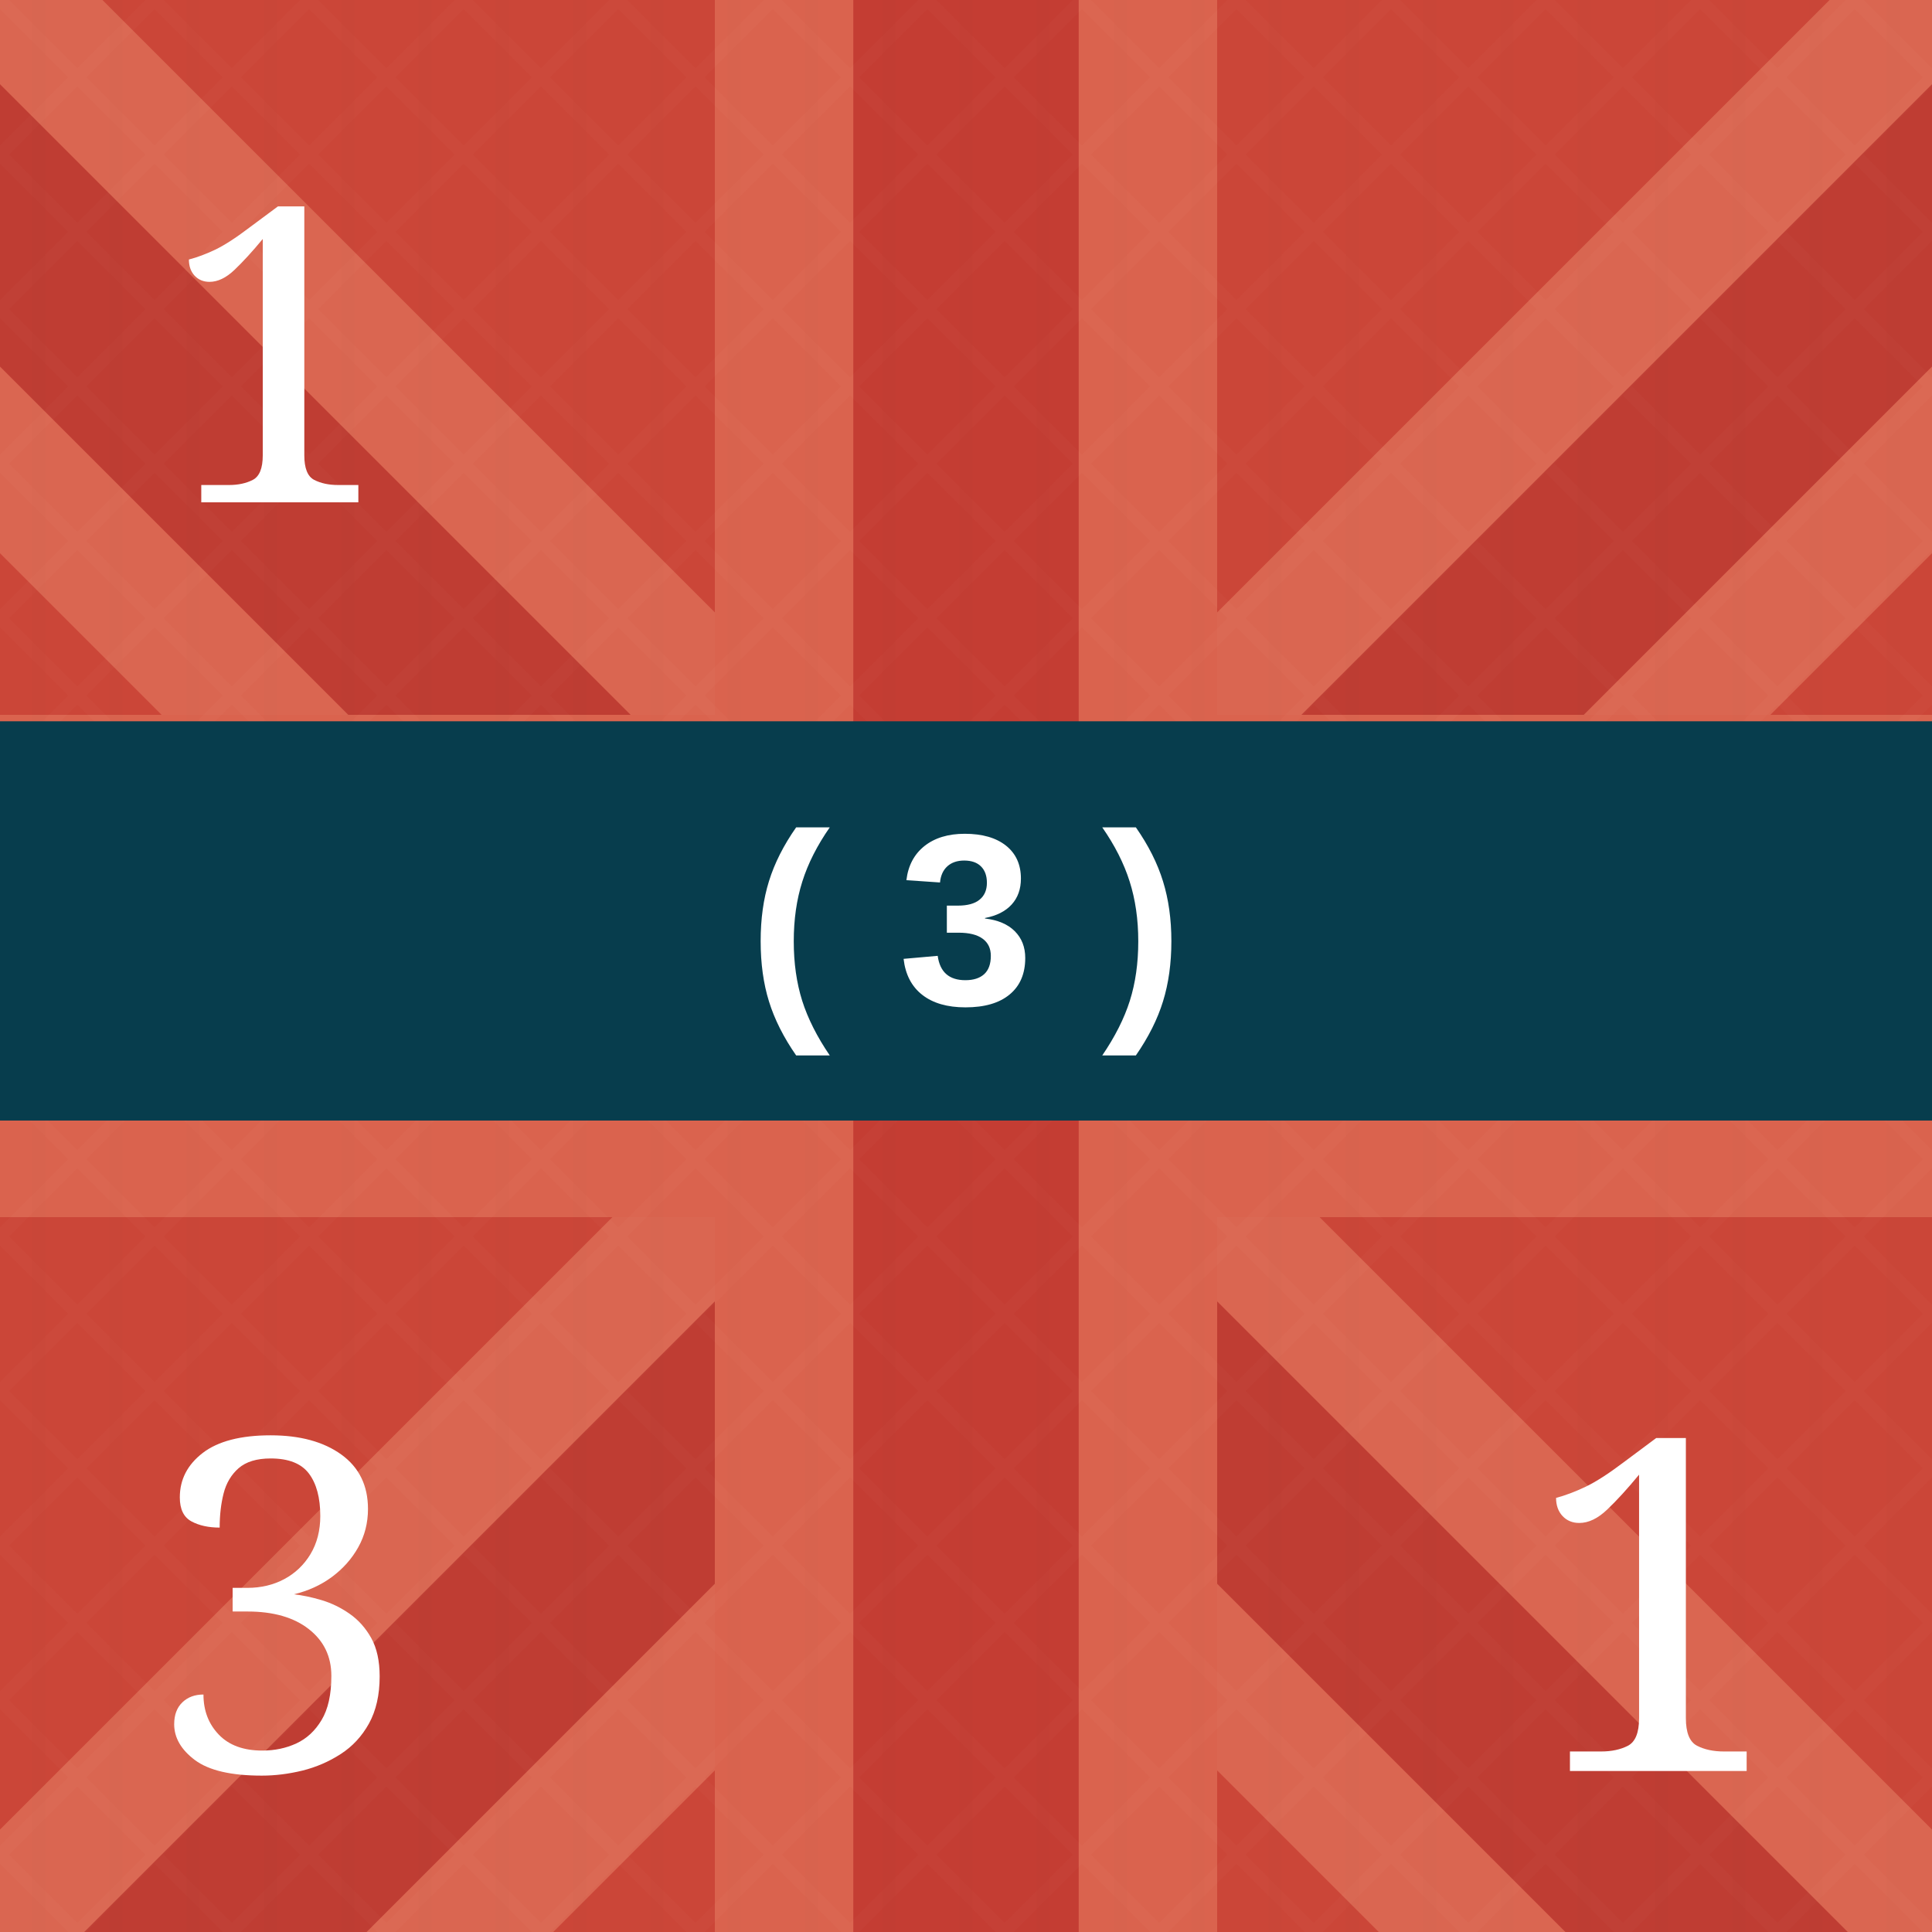
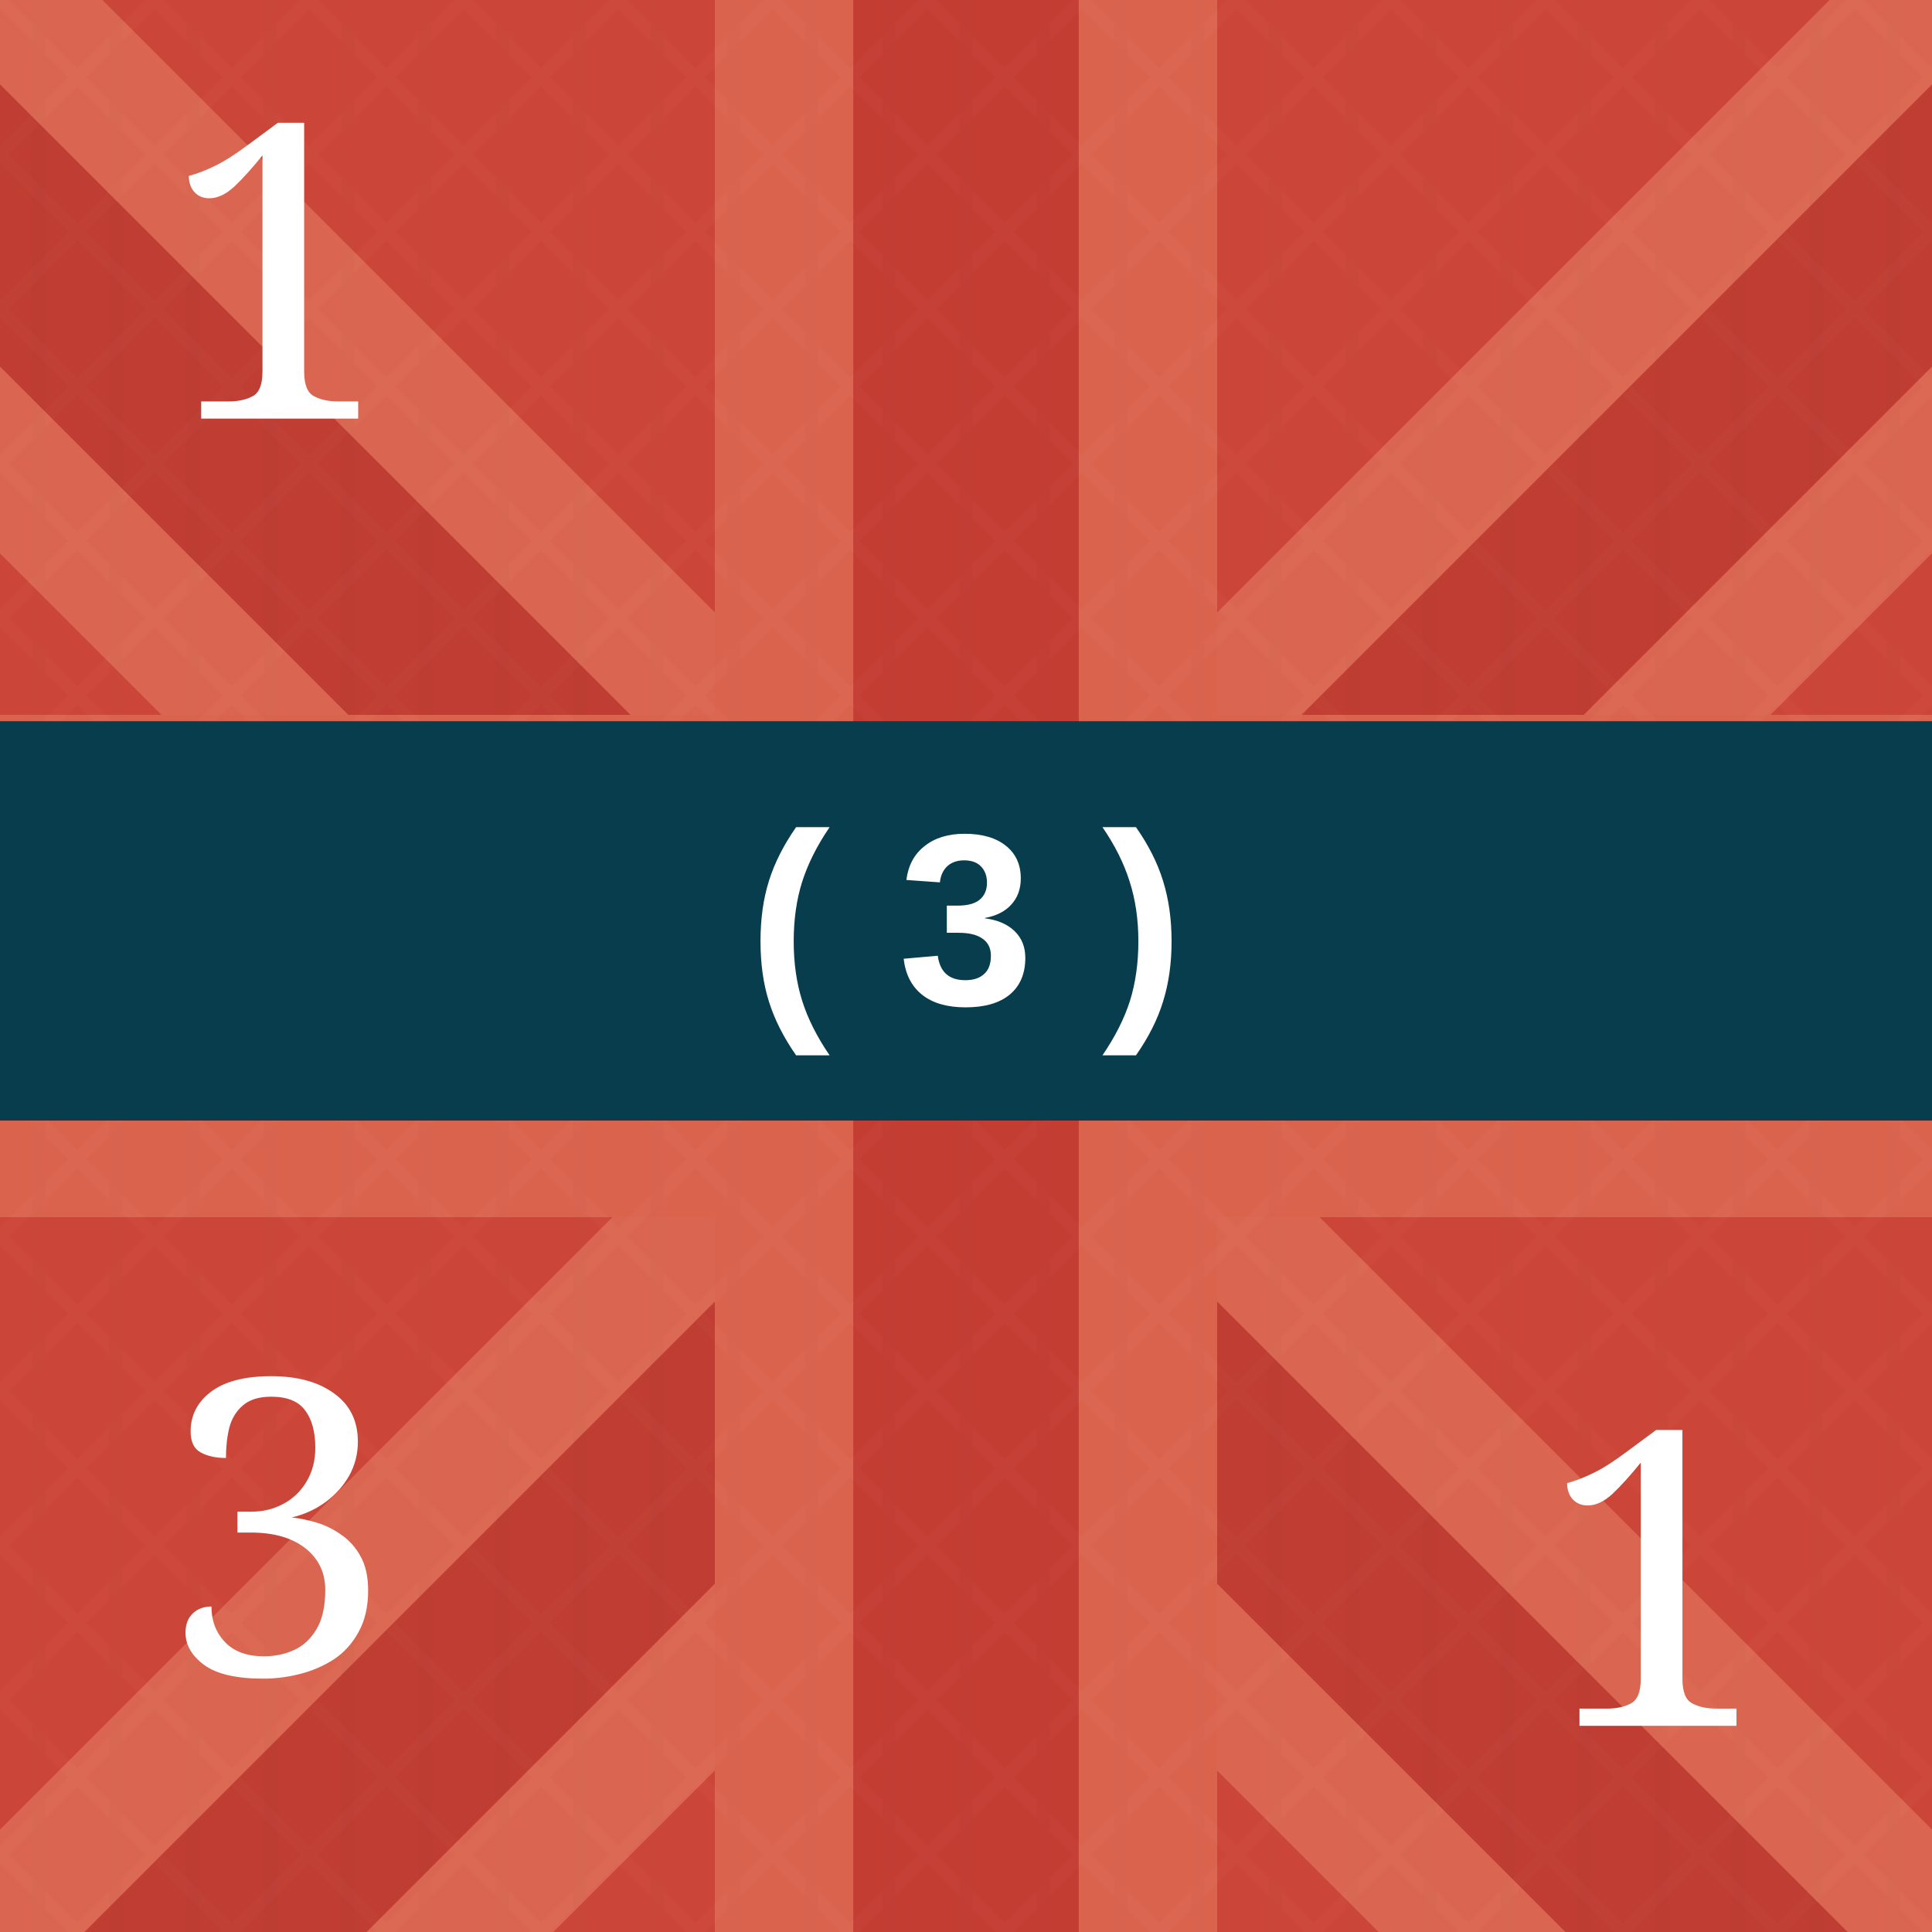
- <svg xmlns="http://www.w3.org/2000/svg" viewBox="0 0 300 300" role="img" aria-labelledby="title desc">
+ <svg xmlns="http://www.w3.org/2000/svg" viewBox="0 0 100 100" role="img" aria-labelledby="title desc">
  <defs>
-     <pattern id="blueTexture" width="18" height="18" patternUnits="userSpaceOnUse">
-       <rect width="18" height="18" fill="#083d4c" />
-       <path d="M0 3H18 M0 12H18" stroke="#b7d0c6" stroke-opacity=".11" stroke-width="1" />
-       <path d="M5 0V18 M14 0V18" stroke="#d3e0d2" stroke-opacity=".08" stroke-width="1" />
+     <pattern id="blueTexture" width="6" height="6" patternUnits="userSpaceOnUse">
+       <rect width="6" height="6" fill="#083d4c" />
+       <path d="M0 1H6 M0 4H6" stroke="#b7d0c6" stroke-opacity=".11" stroke-width="0.33" />
+       <path d="M1.67 0V6 M4.67 0V6" stroke="#d3e0d2" stroke-opacity=".08" stroke-width="0.33" />
    </pattern>
-     <pattern id="redTexture" width="24" height="24" patternUnits="userSpaceOnUse">
-       <rect width="24" height="24" fill="#d94234" />
-       <path d="M0 0L24 24M24 0L0 24" stroke="#ffc0a4" stroke-opacity=".14" stroke-width="2" />
-       <path d="M6 0V24M18 0V24" stroke="#831e22" stroke-opacity=".14" stroke-width="2" />
+     <pattern id="redTexture" width="8" height="8" patternUnits="userSpaceOnUse">
+       <rect width="8" height="8" fill="#d94234" />
+       <path d="M0 0L8 8M8 0L0 8" stroke="#ffc0a4" stroke-opacity=".14" stroke-width="0.67" />
+       <path d="M2 0V8M6 0V8" stroke="#831e22" stroke-opacity=".14" stroke-width="0.67" />
    </pattern>
-     <pattern id="blackTexture" width="12" height="12" patternUnits="userSpaceOnUse" patternTransform="rotate(35)">
-       <rect width="12" height="12" fill="#101214" />
-       <path d="M0 2H12" stroke="#6a6a6a" stroke-opacity=".35" stroke-width="1" />
+     <pattern id="blackTexture" width="4" height="4" patternUnits="userSpaceOnUse" patternTransform="rotate(35)">
+       <rect width="4" height="4" fill="#101214" />
+       <path d="M0 0.67H4" stroke="#6a6a6a" stroke-opacity=".35" stroke-width="0.33" />
    </pattern>
    <filter id="shadow" x="-15%" y="-15%" width="130%" height="130%">
-       <feDropShadow dx="0" dy="2" stdDeviation="2" flood-opacity=".38" />
+       <feDropShadow dx="0" dy="0.67" stdDeviation="0.67" flood-opacity=".38" />
    </filter>
  </defs>
-   <rect width="300" height="300" fill="#c84739" />
+   <rect width="100" height="100" fill="#c84739" />
  <g opacity=".42">
-     <path d="M-35 0L300 335M335 0L0 335" stroke="#f4a17f" stroke-width="72" />
-     <path d="M-35 0L300 335M335 0L0 335" stroke="#a82f2b" stroke-width="31" />
-     <path d="M150 0V300M0 150H300" stroke="#f29a78" stroke-width="78" />
-     <path d="M150 0V300M0 150H300" stroke="#b52f2c" stroke-width="35" />
+     <path d="M-11.67 0L100 111.67M111.67 0L0 111.67" stroke="#f4a17f" stroke-width="24" />
+     <path d="M-11.67 0L100 111.67M111.67 0L0 111.67" stroke="#a82f2b" stroke-width="10.33" />
+     <path d="M50 0V100M0 50H100" stroke="#f29a78" stroke-width="26" />
+     <path d="M50 0V100M0 50H100" stroke="#b52f2c" stroke-width="11.67" />
  </g>
-   <rect width="300" height="300" fill="url(#redTexture)" opacity=".16" />
-   <text x="43" y="78" fill="#fff" font-family="Georgia, serif" font-size="64" text-anchor="middle">1</text>
-   <rect y="112" width="300" height="62" fill="#073d4d" />
-   <text x="150" y="156" fill="#fff" font-family="Arial, sans-serif" font-size="38" font-weight="bold" text-anchor="middle">( 3 )</text>
-   <text x="43" y="275" fill="#fff" font-family="Georgia, serif" font-size="72" text-anchor="middle">3</text>
-   <text x="257" y="275" fill="#fff" font-family="Georgia, serif" font-size="72" text-anchor="middle">1</text>
+   <rect width="100" height="100" fill="url(#redTexture)" opacity=".16" />
+   <text x="14.33" y="21.67" fill="#fff" font-family="Georgia, serif" font-size="21.33" text-anchor="middle">1</text>
+   <rect y="37.33" width="100" height="20.67" fill="#073d4d" />
+   <text x="50" y="52" fill="#fff" font-family="Arial, sans-serif" font-size="12.67" font-weight="bold" text-anchor="middle">( 3 )</text>
+   <text x="14.33" y="86.67" fill="#fff" font-family="Georgia, serif" font-size="21.33" text-anchor="middle">3</text>
+   <text x="85.67" y="89.33" fill="#fff" font-family="Georgia, serif" font-size="21.33" text-anchor="middle">1</text>
</svg>
